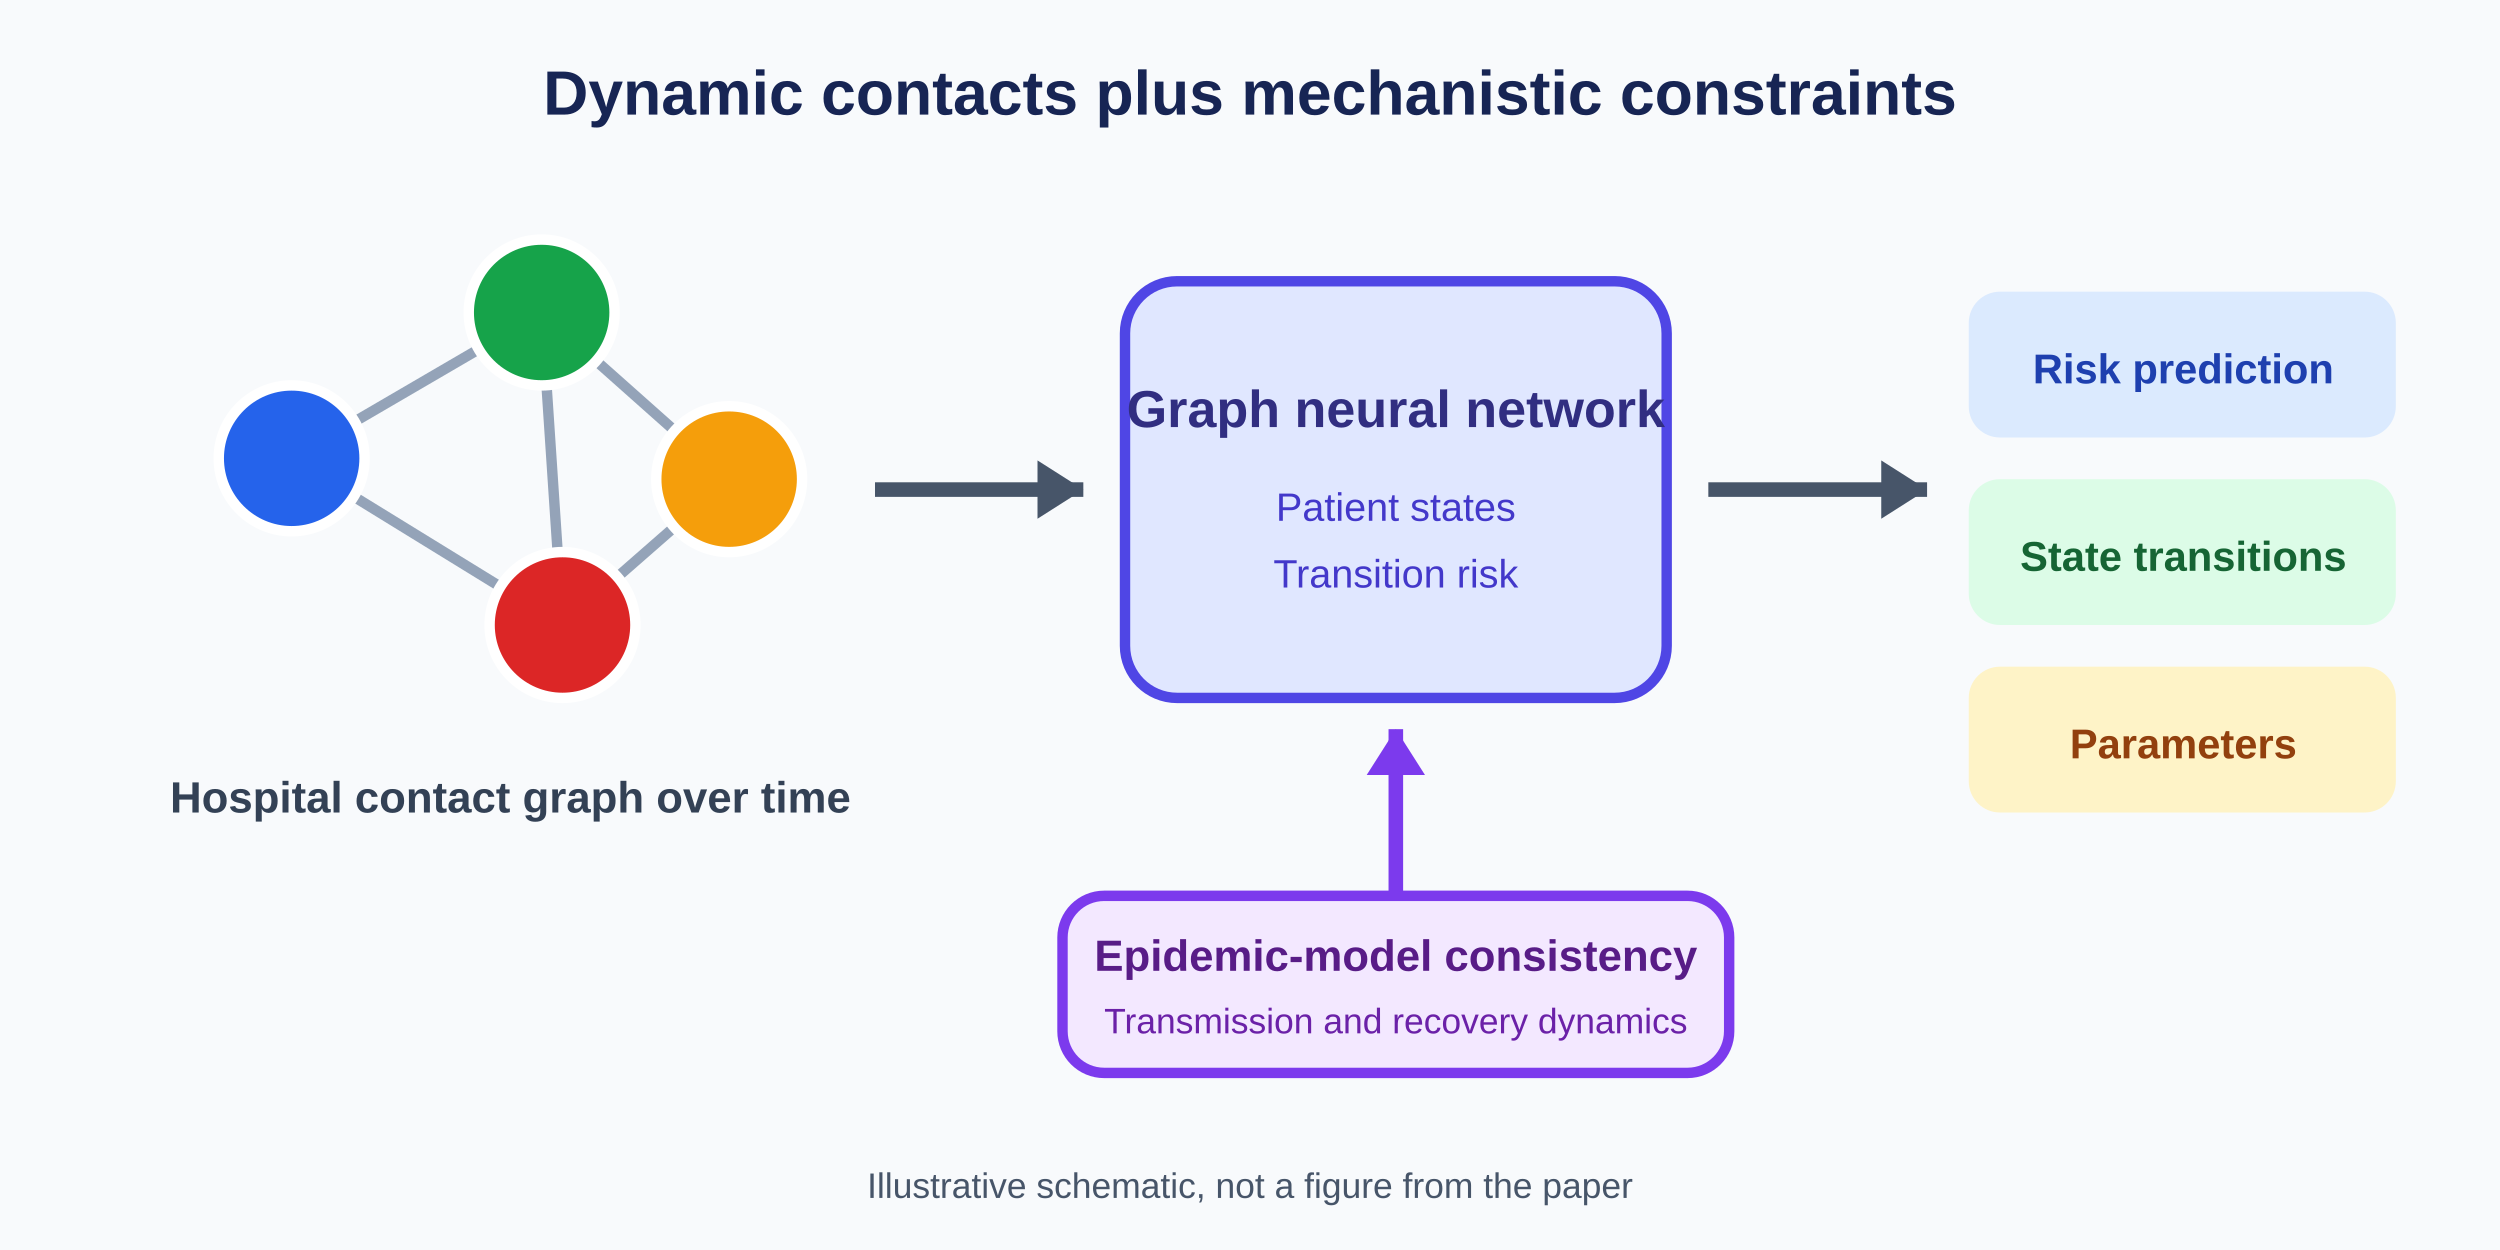
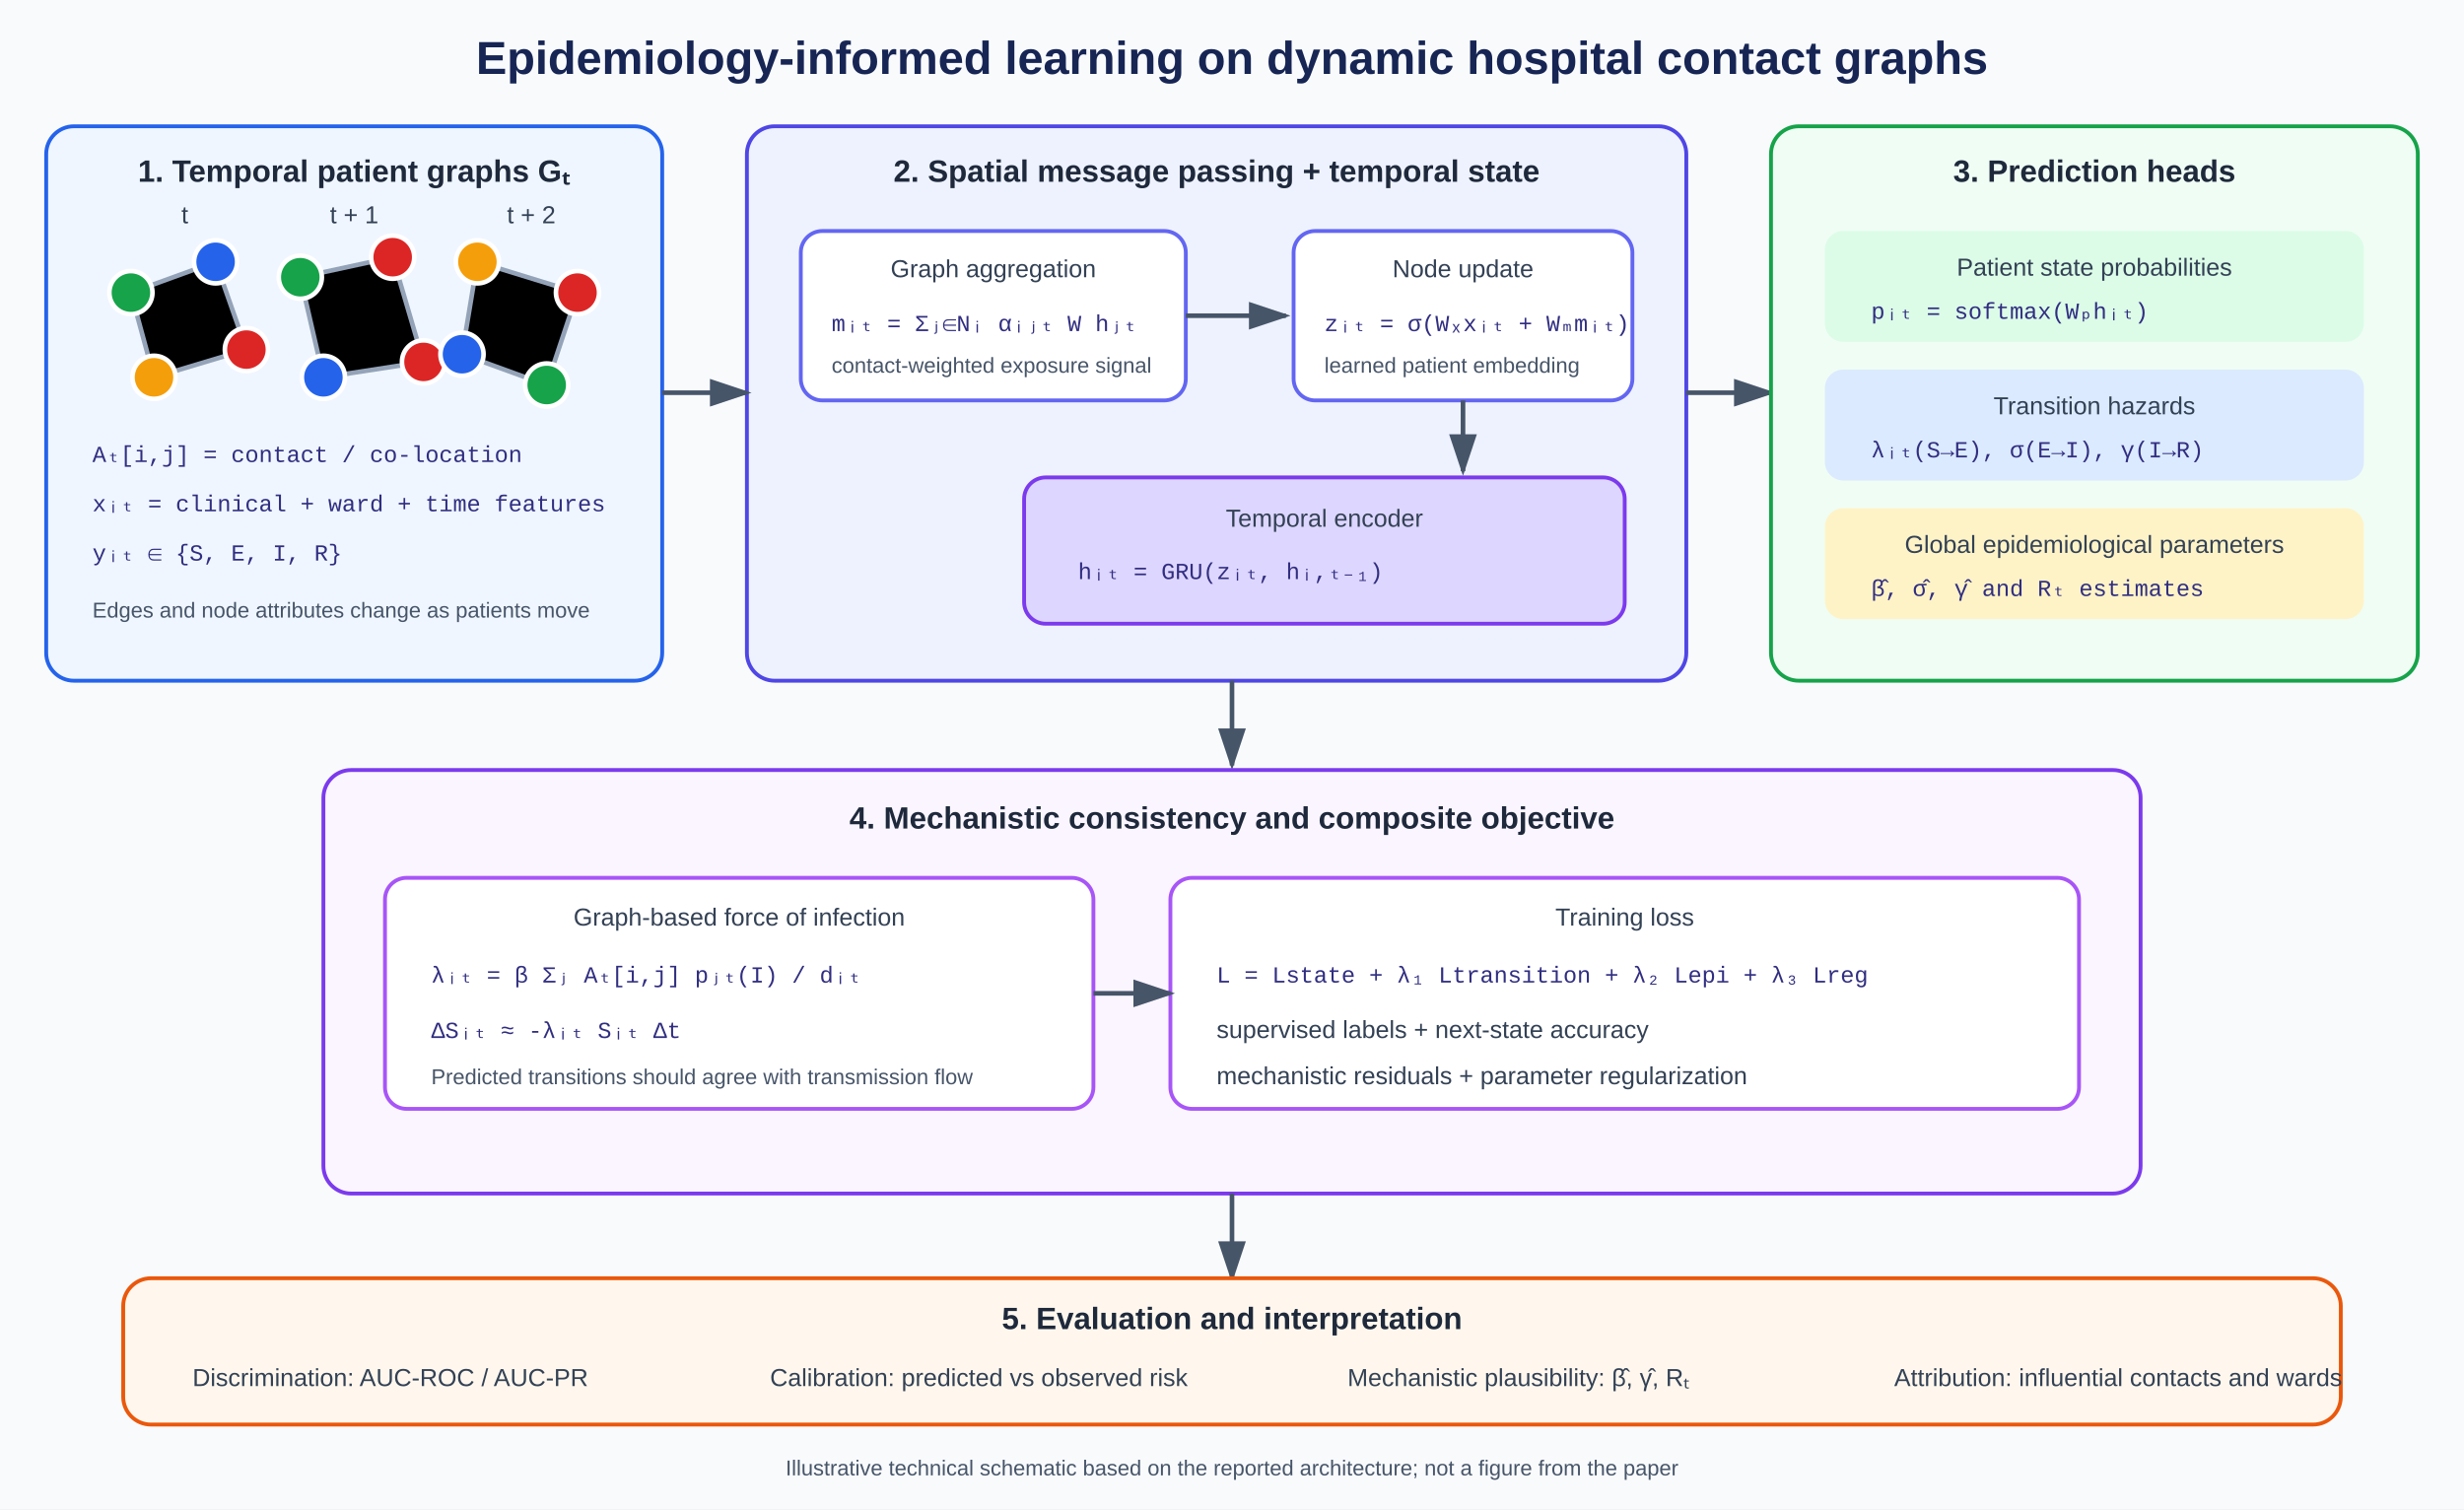
- <svg xmlns="http://www.w3.org/2000/svg" width="1200" height="600" viewBox="0 0 1200 600" role="img" aria-labelledby="title desc">
-   <rect width="1200" height="600" fill="#f8fafc" />
-   <text x="600" y="55" text-anchor="middle" font-family="Arial" font-size="30" font-weight="700" fill="#172554">Dynamic contacts plus mechanistic constraints</text>
-   <g stroke="#94a3b8" stroke-width="5">
-     <line x1="140" y1="220" x2="260" y2="150" />
-     <line x1="140" y1="220" x2="270" y2="300" />
-     <line x1="260" y1="150" x2="350" y2="230" />
-     <line x1="270" y1="300" x2="350" y2="230" />
-     <line x1="260" y1="150" x2="270" y2="300" />
+ <svg xmlns="http://www.w3.org/2000/svg" width="1600" height="980" viewBox="0 0 1600 980" role="img" aria-labelledby="title desc">
+   <defs>
+     <marker id="a" markerWidth="10" markerHeight="10" refX="8" refY="3" orient="auto">
+       <path d="M0 0L0 6L9 3z" fill="#475569" />
+     </marker>
+     <style>.h{font:700 30px Arial;fill:#172554}.sh{font:700 20px Arial;fill:#1e293b}.tx{font:16px Arial;fill:#334155}.sm{font:14px Arial;fill:#475569}.eq{font:15px 'Courier New';fill:#312e81}.b{stroke-width:2.5}.ar{fill:none;stroke:#475569;stroke-width:3;marker-end:url(#a)}</style>
+   </defs>
+   <rect width="1600" height="980" fill="#f8fafc" />
+   <text x="800" y="48" text-anchor="middle" class="h">Epidemiology-informed learning on dynamic hospital contact graphs</text>
+   <rect x="30" y="82" width="400" height="360" rx="18" fill="#eff6ff" stroke="#2563eb" class="b" />
+   <text x="230" y="118" text-anchor="middle" class="sh">1. Temporal patient graphs Gₜ</text>
+   <g transform="translate(55 145)">
+     <text x="65" y="0" text-anchor="middle" class="tx">t</text>
+     <text x="175" y="0" text-anchor="middle" class="tx">t + 1</text>
+     <text x="290" y="0" text-anchor="middle" class="tx">t + 2</text>
+     <g stroke="#94a3b8" stroke-width="3">
+       <path d="M30 45L85 25L105 82L45 100Z" />
+       <path d="M140 35L200 22L220 90L155 100Z" />
+       <path d="M255 25L320 45L300 105L245 85Z" />
+     </g>
+     <g stroke="#fff" stroke-width="3">
+       <circle cx="30" cy="45" r="14" fill="#16a34a" />
+       <circle cx="85" cy="25" r="14" fill="#2563eb" />
+       <circle cx="105" cy="82" r="14" fill="#dc2626" />
+       <circle cx="45" cy="100" r="14" fill="#f59e0b" />
+       <circle cx="140" cy="35" r="14" fill="#16a34a" />
+       <circle cx="200" cy="22" r="14" fill="#dc2626" />
+       <circle cx="220" cy="90" r="14" fill="#dc2626" />
+       <circle cx="155" cy="100" r="14" fill="#2563eb" />
+       <circle cx="255" cy="25" r="14" fill="#f59e0b" />
+       <circle cx="320" cy="45" r="14" fill="#dc2626" />
+       <circle cx="300" cy="105" r="14" fill="#16a34a" />
+       <circle cx="245" cy="85" r="14" fill="#2563eb" />
+     </g>
  </g>
-   <g stroke="#ffffff" stroke-width="5">
-     <circle cx="140" cy="220" r="35" fill="#2563eb" />
-     <circle cx="260" cy="150" r="35" fill="#16a34a" />
-     <circle cx="270" cy="300" r="35" fill="#dc2626" />
-     <circle cx="350" cy="230" r="35" fill="#f59e0b" />
-   </g>
-   <text x="245" y="390" text-anchor="middle" font-family="Arial" font-size="21" font-weight="700" fill="#334155">Hospital contact graph over time</text>
-   <path d="M420 235h100" stroke="#475569" stroke-width="7" />
-   <path d="M520 235l-22-14v28z" fill="#475569" />
-   <rect x="540" y="135" width="260" height="200" rx="25" fill="#e0e7ff" stroke="#4f46e5" stroke-width="5" />
-   <text x="670" y="205" text-anchor="middle" font-family="Arial" font-size="25" font-weight="700" fill="#312e81">Graph neural network</text>
-   <text x="670" y="250" text-anchor="middle" font-family="Arial" font-size="19" fill="#4338ca">Patient states</text>
-   <text x="670" y="282" text-anchor="middle" font-family="Arial" font-size="19" fill="#4338ca">Transition risk</text>
-   <path d="M670 430v-80" stroke="#7c3aed" stroke-width="7" />
-   <path d="M670 350l-14 22h28z" fill="#7c3aed" />
-   <rect x="510" y="430" width="320" height="85" rx="20" fill="#f3e8ff" stroke="#7c3aed" stroke-width="5" />
-   <text x="670" y="466" text-anchor="middle" font-family="Arial" font-size="21" font-weight="700" fill="#581c87">Epidemic-model consistency</text>
-   <text x="670" y="496" text-anchor="middle" font-family="Arial" font-size="17" fill="#6b21a8">Transmission and recovery dynamics</text>
-   <path d="M820 235h105" stroke="#475569" stroke-width="7" />
-   <path d="M925 235l-22-14v28z" fill="#475569" />
-   <g font-family="Arial" text-anchor="middle">
-     <rect x="945" y="140" width="205" height="70" rx="15" fill="#dbeafe" />
-     <text x="1048" y="184" font-size="20" font-weight="700" fill="#1e40af">Risk prediction</text>
-     <rect x="945" y="230" width="205" height="70" rx="15" fill="#dcfce7" />
-     <text x="1048" y="274" font-size="20" font-weight="700" fill="#166534">State transitions</text>
-     <rect x="945" y="320" width="205" height="70" rx="15" fill="#fef3c7" />
-     <text x="1048" y="364" font-size="20" font-weight="700" fill="#92400e">Parameters</text>
-   </g>
-   <text x="600" y="575" text-anchor="middle" font-family="Arial" font-size="17" fill="#475569">Illustrative schematic, not a figure from the paper</text>
+   <text x="60" y="300" class="eq">Aₜ[i,j] = contact / co-location</text>
+   <text x="60" y="332" class="eq">xᵢₜ = clinical + ward + time features</text>
+   <text x="60" y="364" class="eq">yᵢₜ ∈ {S, E, I, R}</text>
+   <text x="60" y="401" class="sm">Edges and node attributes change as patients move</text>
+   <rect x="485" y="82" width="610" height="360" rx="18" fill="#eef2ff" stroke="#4f46e5" class="b" />
+   <text x="790" y="118" text-anchor="middle" class="sh">2. Spatial message passing + temporal state</text>
+   <rect x="520" y="150" width="250" height="110" rx="14" fill="#fff" stroke="#6366f1" class="b" />
+   <text x="645" y="180" text-anchor="middle" class="tx">Graph aggregation</text>
+   <text x="540" y="215" class="eq">mᵢₜ = Σⱼ∈Nᵢ αᵢⱼₜ W hⱼₜ</text>
+   <text x="540" y="242" class="sm">contact-weighted exposure signal</text>
+   <path d="M770 205h65" class="ar" />
+   <rect x="840" y="150" width="220" height="110" rx="14" fill="#fff" stroke="#6366f1" class="b" />
+   <text x="950" y="180" text-anchor="middle" class="tx">Node update</text>
+   <text x="860" y="215" class="eq">zᵢₜ = σ(Wₓxᵢₜ + Wₘmᵢₜ)</text>
+   <text x="860" y="242" class="sm">learned patient embedding</text>
+   <path d="M950 260v46" class="ar" />
+   <rect x="665" y="310" width="390" height="95" rx="14" fill="#ddd6fe" stroke="#7c3aed" class="b" />
+   <text x="860" y="342" text-anchor="middle" class="tx">Temporal encoder</text>
+   <text x="700" y="376" class="eq">hᵢₜ = GRU(zᵢₜ, hᵢ,ₜ₋₁)</text>
+   <path d="M430 255h55" class="ar" />
+   <path d="M1095 255h55" class="ar" />
+   <rect x="1150" y="82" width="420" height="360" rx="18" fill="#f0fdf4" stroke="#16a34a" class="b" />
+   <text x="1360" y="118" text-anchor="middle" class="sh">3. Prediction heads</text>
+   <rect x="1185" y="150" width="350" height="72" rx="12" fill="#dcfce7" />
+   <text x="1360" y="179" text-anchor="middle" class="tx">Patient state probabilities</text>
+   <text x="1215" y="207" class="eq">pᵢₜ = softmax(Wₚhᵢₜ)</text>
+   <rect x="1185" y="240" width="350" height="72" rx="12" fill="#dbeafe" />
+   <text x="1360" y="269" text-anchor="middle" class="tx">Transition hazards</text>
+   <text x="1215" y="297" class="eq">λᵢₜ(S→E), σ(E→I), γ(I→R)</text>
+   <rect x="1185" y="330" width="350" height="72" rx="12" fill="#fef3c7" />
+   <text x="1360" y="359" text-anchor="middle" class="tx">Global epidemiological parameters</text>
+   <text x="1215" y="387" class="eq">β̂, σ̂, γ̂ and Rₜ estimates</text>
+   <path d="M800 442v55" class="ar" />
+   <rect x="210" y="500" width="1180" height="275" rx="18" fill="#faf5ff" stroke="#7c3aed" class="b" />
+   <text x="800" y="538" text-anchor="middle" class="sh">4. Mechanistic consistency and composite objective</text>
+   <rect x="250" y="570" width="460" height="150" rx="14" fill="#fff" stroke="#a855f7" class="b" />
+   <text x="480" y="601" text-anchor="middle" class="tx">Graph-based force of infection</text>
+   <text x="280" y="638" class="eq">λᵢₜ = β Σⱼ Aₜ[i,j] pⱼₜ(I) / dᵢₜ</text>
+   <text x="280" y="674" class="eq">ΔSᵢₜ ≈ -λᵢₜ Sᵢₜ Δt</text>
+   <text x="280" y="704" class="sm">Predicted transitions should agree with transmission flow</text>
+   <rect x="760" y="570" width="590" height="150" rx="14" fill="#fff" stroke="#a855f7" class="b" />
+   <text x="1055" y="601" text-anchor="middle" class="tx">Training loss</text>
+   <text x="790" y="638" class="eq">L = Lstate + λ₁ Ltransition + λ₂ Lepi + λ₃ Lreg</text>
+   <text x="790" y="674" class="tx">supervised labels + next-state accuracy</text>
+   <text x="790" y="704" class="tx">mechanistic residuals + parameter regularization</text>
+   <path d="M710 645h50" class="ar" />
+   <path d="M800 775v55" class="ar" />
+   <rect x="80" y="830" width="1440" height="95" rx="18" fill="#fff7ed" stroke="#ea580c" class="b" />
+   <text x="800" y="863" text-anchor="middle" class="sh">5. Evaluation and interpretation</text>
+   <text x="125" y="900" class="tx">Discrimination: AUC-ROC / AUC-PR</text>
+   <text x="500" y="900" class="tx">Calibration: predicted vs observed risk</text>
+   <text x="875" y="900" class="tx">Mechanistic plausibility: β̂, γ̂, Rₜ</text>
+   <text x="1230" y="900" class="tx">Attribution: influential contacts and wards</text>
+   <text x="800" y="958" text-anchor="middle" class="sm">Illustrative technical schematic based on the reported architecture; not a figure from the paper</text>
</svg>
